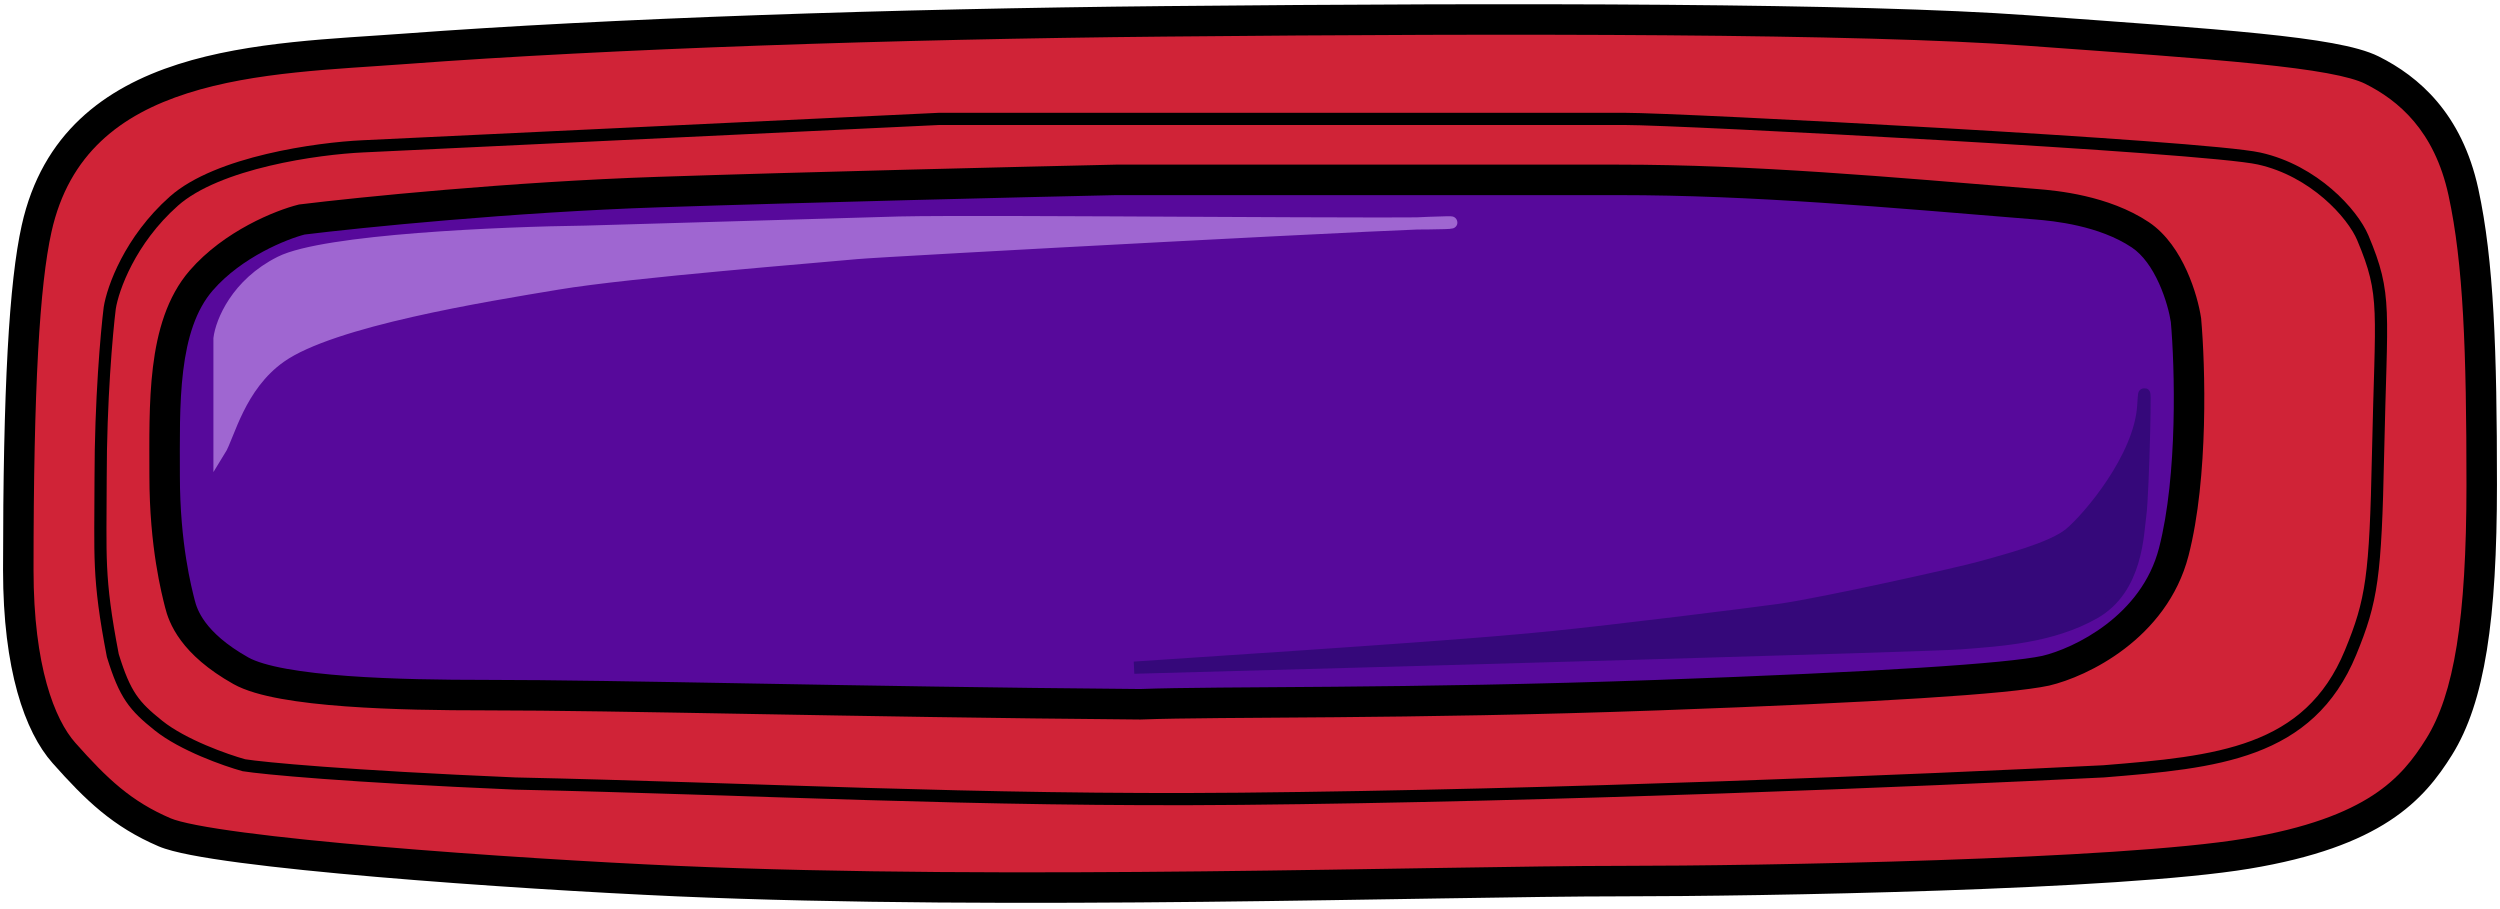
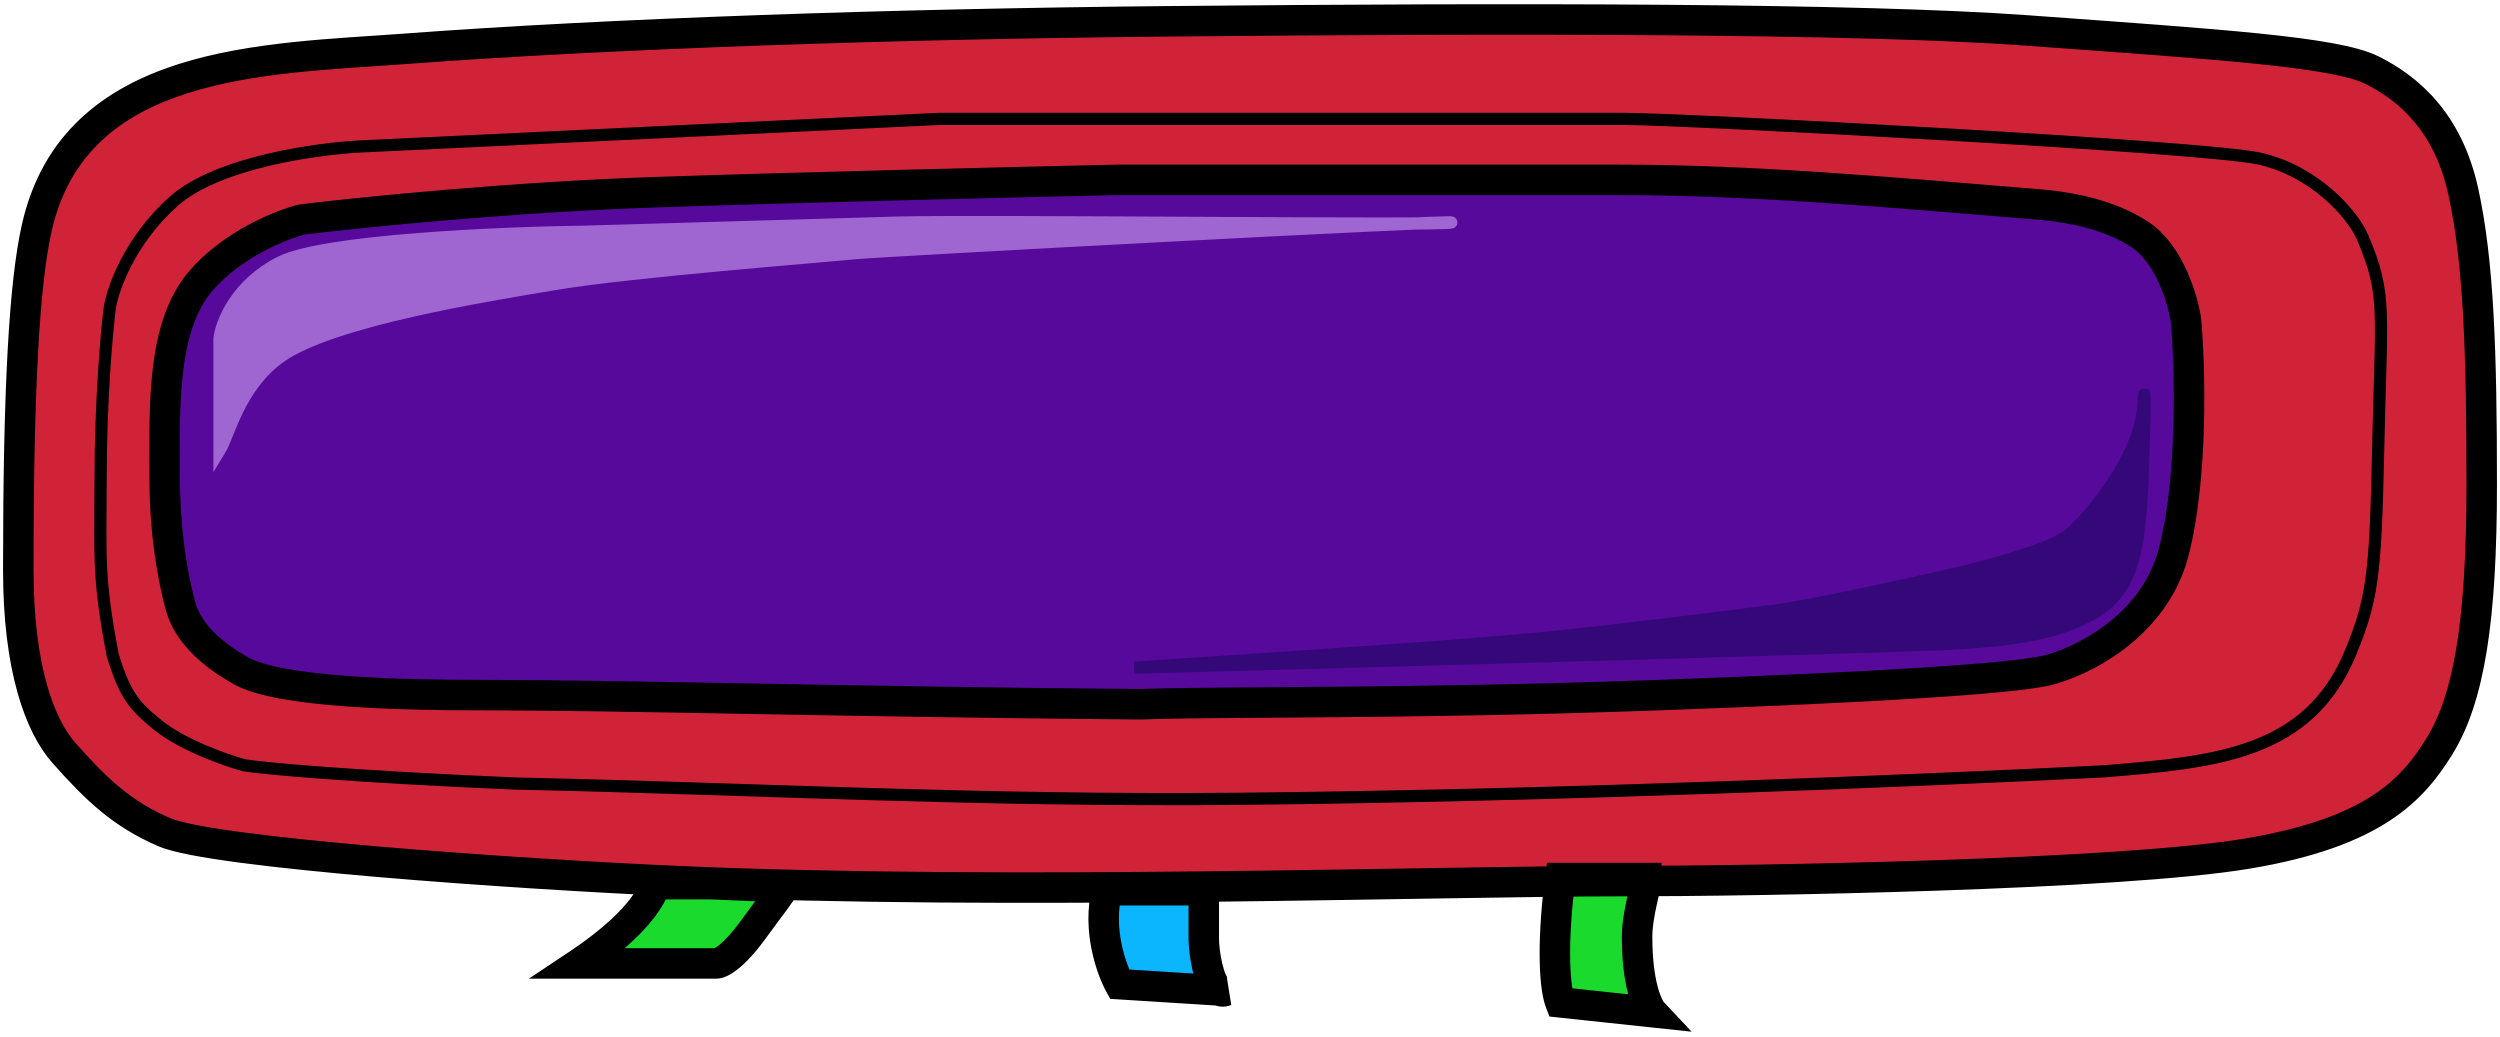
- <svg xmlns="http://www.w3.org/2000/svg" width="410" height="149" viewBox="0 0 410 149" fill="none">
+ <svg xmlns="http://www.w3.org/2000/svg" width="410" height="170" viewBox="0 0 410 170" fill="none">
+   <path d="M95 158C98.5 155.667 105.9 150.2 107.5 145H116.5L128.5 145.5C128.167 146.333 126.7 148.1 123.5 152.5C120.3 156.9 118.167 158 117.5 158H95Z" fill="#1ADB2D" />
+   <path d="M183.609 161.406C182.245 158.927 179.926 152.375 181.563 146H197.419V153.969C197.419 156.106 198.19 161.431 199.935 162.433L201 162.5C200.611 162.656 200.257 162.618 199.935 162.433L183.609 161.406Z" fill="#0CB6FF" />
+   <path d="M255.894 164.39C254.719 161.35 254.685 153.015 255.894 144H269.993C269.993 145.61 268.482 149.795 268.482 153.659C268.482 161.385 270.161 165.106 271 166L255.894 164.39Z" fill="#1ADB2D" />
  <path fill-rule="evenodd" clip-rule="evenodd" d="M3 93.5C3 63.5 4 46.5 6 37.5C12.21 9.554 43.563 9.712 66.5 8C100 5.5 146.417 3.93 191 3.5C249.293 2.937 305 3 332.5 5C364 7.291 383 8.5 389 11.5C395 14.5 401.5 20 404 31.5C406.5 43 407 57.5 407 79.5C407 101.5 405 114.5 400 122.5C395.686 129.402 389.5 136.5 368.5 140C347.5 143.5 288.5 144.5 266 144.5C235.5 144.5 165.5 146.899 111 144.5C84.5 143.333 34.868 139.872 27 136.5C20 133.5 15.833 129.5 10.5 123.5C6.5 119 3 109.5 3 93.5ZM79.5 114C102 114 139 115.1 187 115.5C200.333 115 230.5 115.5 272 114C307.977 112.7 329.333 111.333 335.5 110C341.167 108.667 353.3 102.9 356.5 90.5C359.7 78.1 359.167 60 358.5 52.5C358 49.167 355.8 41.7 351 38.5C345 34.5 336.99 33.744 334 33.5C309.5 31.5 287.5 29.5 265.5 29.5H183C168 29.833 132 30.7 108 31.5C84 32.3 59 34.833 49.5 36C46.167 36.833 38.2 40 33 46C26.5 53.5 27 66.5 27 78C27 89.5 29 97 29.5 99C30 101 31.5 105.5 39.5 110C45.9 113.6 66 114 79.5 114Z" fill="#D02337" />
  <path d="M187 115.5C139 115.1 102 114 79.5 114C66 114 45.9 113.6 39.5 110C31.5 105.5 30 101 29.5 99C29 97 27 89.5 27 78C27 66.5 26.5 53.5 33 46C38.2 40 46.167 36.833 49.5 36C59 34.833 84 32.3 108 31.5C132 30.7 168 29.833 183 29.5H265.5C287.5 29.5 309.5 31.5 334 33.5C336.99 33.744 345 34.5 351 38.5C355.8 41.7 358 49.167 358.5 52.5C359.167 60 359.7 78.1 356.5 90.5C353.3 102.9 341.167 108.667 335.5 110C329.333 111.333 307.977 112.7 272 114C230.5 115.5 200.333 115 187 115.5Z" fill="#57099B" />
-   <path d="M6 37.5L8.44 38.042L6 37.5ZM66.5 8L66.314 5.507L66.5 8ZM332.5 5L332.681 2.507L332.5 5ZM400 122.5L402.12 123.825L400 122.5ZM111 144.5L110.89 146.998L111 144.5ZM27 136.5L26.015 138.798H26.015L27 136.5ZM10.5 123.5L8.631 125.161L10.5 123.5ZM191 3.5L191.024 6L191 3.5ZM187 115.5L186.979 118L187.036 118L187.094 117.998L187 115.5ZM39.5 110L38.274 112.179H38.274L39.5 110ZM33 46L31.111 44.363L33 46ZM49.5 36L49.195 33.519L49.043 33.537L48.894 33.575L49.5 36ZM183 29.5V27H182.972L182.944 27.001L183 29.5ZM334 33.5L334.203 31.008L334 33.5ZM351 38.5L349.613 40.58V40.58L351 38.5ZM358.5 52.5L360.99 52.279L360.984 52.204L360.972 52.129L358.5 52.5ZM335.5 110L336.028 112.444L336.051 112.439L336.073 112.434L335.5 110ZM272 114L271.91 111.502L272 114ZM5.5 93.5C5.5 63.454 6.51 46.73 8.44 38.042L3.56 36.958C1.49 46.27 0.5 63.546 0.5 93.5H5.5ZM8.44 38.042C11.295 25.196 19.817 18.782 30.738 15.294C41.858 11.741 55.018 11.364 66.686 10.493L66.314 5.507C55.045 6.348 41.059 6.748 29.217 10.531C17.174 14.378 6.915 21.859 3.56 36.958L8.44 38.042ZM332.319 7.493C348.094 8.641 360.668 9.512 370.059 10.471C374.752 10.95 378.598 11.447 381.62 12C384.693 12.563 386.714 13.152 387.882 13.736L390.118 9.264C388.286 8.348 385.682 7.661 382.521 7.082C379.308 6.493 375.31 5.981 370.566 5.497C361.082 4.529 348.406 3.65 332.681 2.507L332.319 7.493ZM387.882 13.736C393.342 16.466 399.248 21.409 401.557 32.031L406.443 30.969C403.752 18.591 396.658 12.534 390.118 9.264L387.882 13.736ZM401.557 32.031C403.991 43.229 404.5 57.467 404.5 79.5H409.5C409.5 57.533 409.009 42.771 406.443 30.969L401.557 32.031ZM404.5 79.5C404.5 101.533 402.458 113.851 397.88 121.175L402.12 123.825C407.542 115.149 409.5 101.467 409.5 79.5H404.5ZM397.88 121.175C395.826 124.462 393.432 127.631 389.141 130.432C384.808 133.26 378.371 135.82 368.089 137.534L368.911 142.466C379.629 140.68 386.785 137.941 391.874 134.619C397.004 131.271 399.86 127.44 402.12 123.825L397.88 121.175ZM368.089 137.534C357.779 139.252 337.945 140.375 317.727 141.064C297.57 141.75 277.224 142 266 142V147C277.276 147 297.68 146.75 317.898 146.061C338.055 145.375 358.221 144.248 368.911 142.466L368.089 137.534ZM266 142C235.347 142 165.545 144.399 111.11 142.002L110.89 146.998C165.455 149.4 235.653 147 266 147V142ZM111.11 142.002C97.89 141.42 78.892 140.265 62.227 138.836C53.892 138.121 46.165 137.34 40.046 136.53C36.985 136.125 34.351 135.716 32.258 135.31C30.109 134.893 28.702 134.51 27.985 134.202L26.015 138.798C27.265 139.333 29.131 139.796 31.305 140.218C33.535 140.651 36.278 141.075 39.39 141.487C45.618 142.311 53.431 143.1 61.799 143.818C78.542 145.254 97.61 146.413 110.89 146.998L111.11 142.002ZM27.985 134.202C21.494 131.42 17.623 127.751 12.368 121.839L8.631 125.161C14.043 131.249 18.506 135.579 26.015 138.798L27.985 134.202ZM12.368 121.839C8.966 118.011 5.5 109.254 5.5 93.5H0.5C0.5 109.746 4.034 119.989 8.631 125.161L12.368 121.839ZM66.686 10.493C100.113 7.999 146.471 6.43 191.024 6L190.976 1C146.363 1.431 99.888 3.001 66.314 5.507L66.686 10.493ZM191.024 6C249.35 5.437 304.943 5.502 332.319 7.493L332.681 2.507C305.057 0.498 249.236 0.438 190.976 1L191.024 6ZM187.021 113C139.136 112.601 101.977 111.5 79.5 111.5V116.5C102.023 116.5 138.864 117.599 186.979 118L187.021 113ZM79.5 111.5C72.763 111.5 64.438 111.4 57.02 110.857C53.31 110.585 49.872 110.206 46.998 109.684C44.062 109.151 41.947 108.508 40.726 107.821L38.274 112.179C40.253 113.292 43.05 114.049 46.105 114.604C49.221 115.169 52.853 115.565 56.655 115.843C64.263 116.4 72.737 116.5 79.5 116.5V111.5ZM40.726 107.821C36.981 105.715 34.892 103.685 33.695 102.073C32.513 100.48 32.124 99.188 31.925 98.394L27.075 99.606C27.376 100.812 27.987 102.77 29.68 105.052C31.358 107.315 34.019 109.785 38.274 112.179L40.726 107.821ZM31.925 98.394C31.443 96.465 29.5 89.197 29.5 78H24.5C24.5 89.803 26.557 97.535 27.075 99.606L31.925 98.394ZM29.5 78C29.5 72.161 29.38 66.236 30.044 60.803C30.708 55.368 32.12 50.832 34.889 47.637L31.111 44.363C27.38 48.668 25.792 54.382 25.081 60.197C24.37 66.014 24.5 72.339 24.5 78H29.5ZM34.889 47.637C39.634 42.163 47.06 39.187 50.106 38.425L48.894 33.575C45.273 34.48 36.766 37.837 31.111 44.363L34.889 47.637ZM49.805 38.481C59.254 37.321 84.177 34.795 108.083 33.999L107.917 29.001C83.823 29.805 58.746 32.346 49.195 33.519L49.805 38.481ZM108.083 33.999C132.069 33.199 168.057 32.333 183.056 31.999L182.944 27.001C167.943 27.334 131.931 28.201 107.917 29.001L108.083 33.999ZM183 32H265.5V27H183V32ZM265.5 32C287.374 32 309.253 33.988 333.797 35.992L334.203 31.008C309.747 29.012 287.626 27 265.5 27V32ZM333.797 35.992C336.813 36.238 344.212 36.979 349.613 40.58L352.387 36.42C345.788 32.021 337.167 31.25 334.203 31.008L333.797 35.992ZM349.613 40.58C351.453 41.807 352.958 43.987 354.084 46.479C355.194 48.936 355.809 51.412 356.028 52.871L360.972 52.129C360.691 50.255 359.956 47.331 358.641 44.421C357.342 41.546 355.347 38.393 352.387 36.42L349.613 40.58ZM356.01 52.721C356.671 60.156 357.169 77.904 354.079 89.875L358.921 91.125C362.231 78.296 361.663 59.844 360.99 52.279L356.01 52.721ZM354.079 89.875C352.655 95.395 349.232 99.497 345.409 102.412C341.564 105.344 337.44 106.975 334.927 107.566L336.073 112.434C339.227 111.691 344.003 109.773 348.441 106.388C352.901 102.987 357.145 98.005 358.921 91.125L354.079 89.875ZM334.972 107.556C332.107 108.176 325.425 108.844 314.771 109.517C304.196 110.186 289.888 110.852 271.91 111.502L272.09 116.498C290.089 115.848 304.447 115.18 315.086 114.507C325.647 113.84 332.726 113.157 336.028 112.444L334.972 107.556ZM271.91 111.502C251.192 112.25 233.3 112.5 218.916 112.625C204.567 112.75 193.621 112.75 186.906 113.002L187.094 117.998C193.712 117.75 204.516 117.75 218.959 117.625C233.367 117.5 251.308 117.25 272.09 116.498L271.91 111.502Z" fill="black" />
+   <path d="M107.5 145V142.5H105.654L105.111 144.265L107.5 145ZM95 158L93.613 155.92L86.743 160.5H95V158ZM123.5 152.5L125.522 153.97L125.522 153.97L123.5 152.5ZM128.5 145.5L130.821 146.428L132.133 143.149L128.604 143.002L128.5 145.5ZM116.5 145L116.604 142.502L116.552 142.5H116.5V145ZM181.563 146V143.5H179.624L179.142 145.378L181.563 146ZM183.609 161.406L181.419 162.611L182.081 163.815L183.452 163.901L183.609 161.406ZM201 162.5L201.928 164.821L201.157 160.005L201 162.5ZM197.419 146H199.919V143.5H197.419V146ZM255.894 144V141.5H253.707L253.416 143.668L255.894 144ZM255.894 164.39L253.562 165.291L254.112 166.714L255.629 166.876L255.894 164.39ZM271 166L270.735 168.486L277.431 169.199L272.823 164.289L271 166ZM269.993 144H272.493V141.5H269.993V144ZM6 37.5L8.44 38.042L6 37.5ZM66.5 8L66.314 5.507L66.5 8ZM332.5 5L332.681 2.507L332.5 5ZM400 122.5L402.12 123.825L402.12 123.825L400 122.5ZM111 144.5L110.89 146.998L110.89 146.998L111 144.5ZM27 136.5L26.015 138.798L26.015 138.798L27 136.5ZM10.5 123.5L8.631 125.161L10.5 123.5ZM191 3.5L191.024 6L191 3.5ZM187 115.5L186.979 118L187.036 118L187.094 117.998L187 115.5ZM39.5 110L38.274 112.179L38.274 112.179L39.5 110ZM33 46L31.111 44.363L31.111 44.363L33 46ZM49.5 36L49.195 33.519L49.043 33.537L48.894 33.575L49.5 36ZM183 29.5V27H182.972L182.944 27.001L183 29.5ZM334 33.5L334.203 31.008L334.203 31.008L334 33.5ZM351 38.5L349.613 40.58L349.613 40.58L351 38.5ZM358.5 52.5L360.99 52.279L360.984 52.204L360.972 52.129L358.5 52.5ZM335.5 110L336.028 112.444L336.051 112.439L336.073 112.434L335.5 110ZM272 114L271.91 111.502L271.91 111.502L272 114ZM105.111 144.265C104.515 146.199 102.691 148.488 100.262 150.742C97.91 152.925 95.306 154.792 93.613 155.92L96.387 160.08C98.194 158.875 101.04 156.842 103.663 154.408C106.209 152.045 108.885 149.001 109.889 145.735L105.111 144.265ZM95 160.5H117.5V155.5H95V160.5ZM117.5 160.5C118.236 160.5 118.906 160.236 119.387 159.995C119.93 159.724 120.511 159.339 121.125 158.841C122.354 157.844 123.832 156.294 125.522 153.97L121.478 151.03C119.968 153.106 118.779 154.306 117.975 154.959C117.572 155.286 117.295 155.451 117.151 155.523C116.944 155.627 117.097 155.5 117.5 155.5V160.5ZM125.522 153.97C127.119 151.774 128.253 150.276 129.087 149.147C129.493 148.596 129.838 148.118 130.108 147.713C130.361 147.335 130.637 146.89 130.821 146.428L126.179 144.572C126.197 144.527 126.164 144.615 125.948 144.94C125.749 145.238 125.465 145.633 125.063 146.178C124.28 147.24 123.081 148.826 121.478 151.03L125.522 153.97ZM128.604 143.002L116.604 142.502L116.396 147.498L128.396 147.998L128.604 143.002ZM116.5 142.5H107.5V147.5H116.5V142.5ZM179.142 145.378C177.289 152.592 179.88 159.815 181.419 162.611L185.799 160.201C184.61 158.039 182.563 152.158 183.984 146.622L179.142 145.378ZM183.452 163.901L199.779 164.928L200.092 159.938L183.766 158.911L183.452 163.901ZM199.778 164.928L200.843 164.995L201.157 160.005L200.092 159.938L199.778 164.928ZM200.072 160.179C200.194 160.13 200.388 160.083 200.627 160.101C200.865 160.118 201.055 160.193 201.18 160.265L198.691 164.601C199.664 165.16 200.818 165.265 201.928 164.821L200.072 160.179ZM201.18 160.265C201.424 160.405 201.323 160.465 201.067 159.922C200.85 159.462 200.638 158.817 200.455 158.047C200.086 156.499 199.919 154.828 199.919 153.969H194.919C194.919 155.247 195.139 157.308 195.591 159.206C195.818 160.16 196.126 161.168 196.545 162.055C196.924 162.859 197.574 163.96 198.691 164.601L201.18 160.265ZM199.919 153.969V146H194.919V153.969H199.919ZM197.419 143.5H181.563V148.5H197.419V143.5ZM253.416 143.668C252.799 148.27 252.496 152.721 252.5 156.438C252.504 160.032 252.791 163.296 253.562 165.291L258.226 163.489C257.822 162.444 257.504 160.02 257.5 156.432C257.496 152.969 257.78 148.744 258.372 144.332L253.416 143.668ZM255.629 166.876L270.735 168.486L271.265 163.514L256.159 161.904L255.629 166.876ZM272.823 164.289C272.833 164.3 272.335 163.634 271.845 161.76C271.383 159.991 270.982 157.346 270.982 153.659H265.982C265.982 157.698 266.42 160.776 267.008 163.023C267.567 165.164 268.328 166.806 269.177 167.711L272.823 164.289ZM270.982 153.659C270.982 152.013 271.308 150.223 271.68 148.517C271.851 147.734 272.063 146.831 272.204 146.155C272.343 145.492 272.493 144.693 272.493 144H267.493C267.493 144.112 267.454 144.44 267.31 145.135C267.167 145.818 267.002 146.504 266.795 147.451C266.412 149.206 265.982 151.441 265.982 153.659H270.982ZM269.993 141.5H255.894V146.5H269.993V141.5ZM5.5 93.5C5.5 63.454 6.51 46.73 8.44 38.042L3.56 36.958C1.49 46.27 0.5 63.546 0.5 93.5H5.5ZM8.44 38.042C11.295 25.196 19.817 18.782 30.738 15.294C41.858 11.741 55.018 11.364 66.686 10.493L66.314 5.507C55.045 6.348 41.059 6.748 29.217 10.531C17.174 14.378 6.915 21.859 3.56 36.958L8.44 38.042ZM332.319 7.493C348.094 8.641 360.668 9.512 370.059 10.471C374.752 10.95 378.598 11.447 381.62 12C384.693 12.563 386.714 13.152 387.882 13.736L390.118 9.264C388.286 8.348 385.682 7.661 382.521 7.082C379.308 6.493 375.31 5.981 370.566 5.497C361.082 4.529 348.406 3.65 332.681 2.507L332.319 7.493ZM387.882 13.736C393.342 16.466 399.248 21.409 401.557 32.031L406.443 30.969C403.752 18.591 396.658 12.534 390.118 9.264L387.882 13.736ZM401.557 32.031C403.991 43.229 404.5 57.467 404.5 79.5H409.5C409.5 57.533 409.009 42.771 406.443 30.969L401.557 32.031ZM404.5 79.5C404.5 101.533 402.458 113.851 397.88 121.175L402.12 123.825C407.542 115.149 409.5 101.467 409.5 79.5H404.5ZM397.88 121.175C395.826 124.462 393.432 127.631 389.141 130.432C384.808 133.26 378.371 135.82 368.089 137.534L368.911 142.466C379.629 140.68 386.785 137.941 391.874 134.619C397.004 131.271 399.86 127.44 402.12 123.825L397.88 121.175ZM368.089 137.534C357.779 139.252 337.945 140.375 317.727 141.064C297.57 141.75 277.224 142 266 142V147C277.276 147 297.68 146.75 317.898 146.061C338.055 145.375 358.221 144.248 368.911 142.466L368.089 137.534ZM266 142C235.347 142 165.545 144.399 111.11 142.002L110.89 146.998C165.455 149.4 235.653 147 266 147V142ZM111.11 142.002C97.89 141.42 78.892 140.265 62.227 138.836C53.892 138.121 46.165 137.34 40.046 136.53C36.985 136.125 34.351 135.716 32.258 135.31C30.109 134.893 28.702 134.51 27.985 134.202L26.015 138.798C27.265 139.333 29.131 139.796 31.305 140.218C33.535 140.651 36.278 141.075 39.39 141.487C45.618 142.311 53.431 143.1 61.799 143.818C78.542 145.254 97.61 146.413 110.89 146.998L111.11 142.002ZM27.985 134.202C21.494 131.42 17.623 127.751 12.368 121.839L8.631 125.161C14.043 131.249 18.506 135.579 26.015 138.798L27.985 134.202ZM12.368 121.839C8.966 118.011 5.5 109.254 5.5 93.5H0.5C0.5 109.746 4.034 119.989 8.631 125.161L12.368 121.839ZM66.686 10.493C100.113 7.999 146.471 6.43 191.024 6L190.976 1C146.363 1.431 99.888 3.001 66.314 5.507L66.686 10.493ZM191.024 6C249.35 5.437 304.943 5.502 332.319 7.493L332.681 2.507C305.057 0.498 249.236 0.438 190.976 1L191.024 6ZM187.021 113C139.136 112.601 101.977 111.5 79.5 111.5V116.5C102.023 116.5 138.864 117.599 186.979 118L187.021 113ZM79.5 111.5C72.763 111.5 64.438 111.4 57.02 110.857C53.31 110.585 49.872 110.206 46.998 109.684C44.062 109.151 41.947 108.508 40.726 107.821L38.274 112.179C40.253 113.292 43.05 114.049 46.105 114.604C49.221 115.169 52.853 115.565 56.655 115.843C64.263 116.4 72.737 116.5 79.5 116.5V111.5ZM40.726 107.821C36.981 105.715 34.892 103.685 33.695 102.073C32.513 100.48 32.124 99.188 31.925 98.394L27.075 99.606C27.376 100.812 27.987 102.77 29.68 105.052C31.358 107.315 34.019 109.785 38.274 112.179L40.726 107.821ZM31.925 98.394C31.443 96.465 29.5 89.197 29.5 78H24.5C24.5 89.803 26.557 97.535 27.075 99.606L31.925 98.394ZM29.5 78C29.5 72.161 29.38 66.236 30.044 60.803C30.708 55.368 32.12 50.832 34.889 47.637L31.111 44.363C27.38 48.668 25.792 54.382 25.081 60.197C24.37 66.014 24.5 72.339 24.5 78H29.5ZM34.889 47.637C39.634 42.163 47.06 39.187 50.106 38.425L48.894 33.575C45.273 34.48 36.766 37.837 31.111 44.363L34.889 47.637ZM49.805 38.481C59.254 37.321 84.177 34.795 108.083 33.999L107.917 29.001C83.823 29.805 58.746 32.346 49.195 33.519L49.805 38.481ZM108.083 33.999C132.069 33.199 168.057 32.333 183.056 31.999L182.944 27.001C167.943 27.334 131.931 28.201 107.917 29.001L108.083 33.999ZM183 32H265.5V27H183V32ZM265.5 32C287.374 32 309.253 33.988 333.797 35.992L334.203 31.008C309.747 29.012 287.626 27 265.5 27V32ZM333.797 35.992C336.813 36.238 344.212 36.979 349.613 40.58L352.387 36.42C345.788 32.021 337.167 31.25 334.203 31.008L333.797 35.992ZM349.613 40.58C351.453 41.807 352.958 43.987 354.084 46.479C355.194 48.936 355.809 51.412 356.028 52.871L360.972 52.129C360.691 50.255 359.956 47.331 358.641 44.421C357.342 41.546 355.347 38.393 352.387 36.42L349.613 40.58ZM356.01 52.721C356.671 60.156 357.169 77.904 354.079 89.875L358.921 91.125C362.231 78.296 361.663 59.844 360.99 52.279L356.01 52.721ZM354.079 89.875C352.655 95.395 349.232 99.497 345.409 102.412C341.564 105.344 337.44 106.975 334.927 107.566L336.073 112.434C339.227 111.691 344.003 109.773 348.441 106.388C352.901 102.987 357.145 98.005 358.921 91.125L354.079 89.875ZM334.972 107.556C332.107 108.176 325.425 108.844 314.771 109.517C304.196 110.186 289.888 110.852 271.91 111.502L272.09 116.498C290.089 115.848 304.447 115.18 315.086 114.507C325.647 113.84 332.726 113.157 336.028 112.444L334.972 107.556ZM271.91 111.502C251.192 112.25 233.3 112.5 218.916 112.625C204.567 112.75 193.621 112.75 186.906 113.002L187.094 117.998C193.712 117.75 204.516 117.75 218.959 117.625C233.367 117.5 251.308 117.25 272.09 116.498L271.91 111.502Z" fill="black" />
  <path d="M40 125.5C43.167 126 56.5 127.3 84.5 128.5C123.5 129.333 160.002 131.418 203.5 131C255.5 130.5 315 128 345 126.5C363.5 125 378.658 123.615 385.5 107C389 98.5 389.583 94.5 390 74.5C390.5 50.5 391.5 48.5 387.5 39C385.831 35.036 379.5 28 370.5 26C361.5 24 275.5 19.5 266.5 19.5H154L59.5 24C52.167 24.333 35.7 26.6 28.5 33C21.3 39.4 18.5 47.333 18 50.5C17.5 54.5 16.5 65.7 16.5 78.5C16.5 91.3 16 94.5 18.5 107.5C20.5 114 22 115.8 26 119C30 122.2 37 124.667 40 125.5Z" stroke="black" stroke-width="2" />
  <path d="M238 36.5C236.5 37 162.167 36.167 147.5 36.5L96 38C82.333 38.167 53.2 39.4 46 43C38.8 46.6 36.333 52.833 36 55.5V73.916C37.5 71.5 39.2 63.3 46 58.5C54.5 52.5 79.5 48.5 91.5 46.5C103.5 44.5 135.5 42 140.5 41.5C144.5 41.1 239.5 36 238 36.5Z" fill="#9F66D1" stroke="#9F66D1" stroke-width="2" />
  <path d="M186 109.5C231.5 106.5 244.5 105.5 254.5 104.5C264.5 103.5 287.437 100.652 292 100C299 99 321.5 94 325 93C328.5 92 336.5 90 339.5 87.5C342.5 85 350.997 75.044 351.5 66.5C352 58 351.5 81 351 84.5C350.571 87.5 350.5 96.5 343.5 100.5C336.5 104.5 328 105 321.5 105.5C316.3 105.9 229 108.333 186 109.5Z" fill="#35087A" stroke="#35087A" stroke-width="2" />
</svg>
